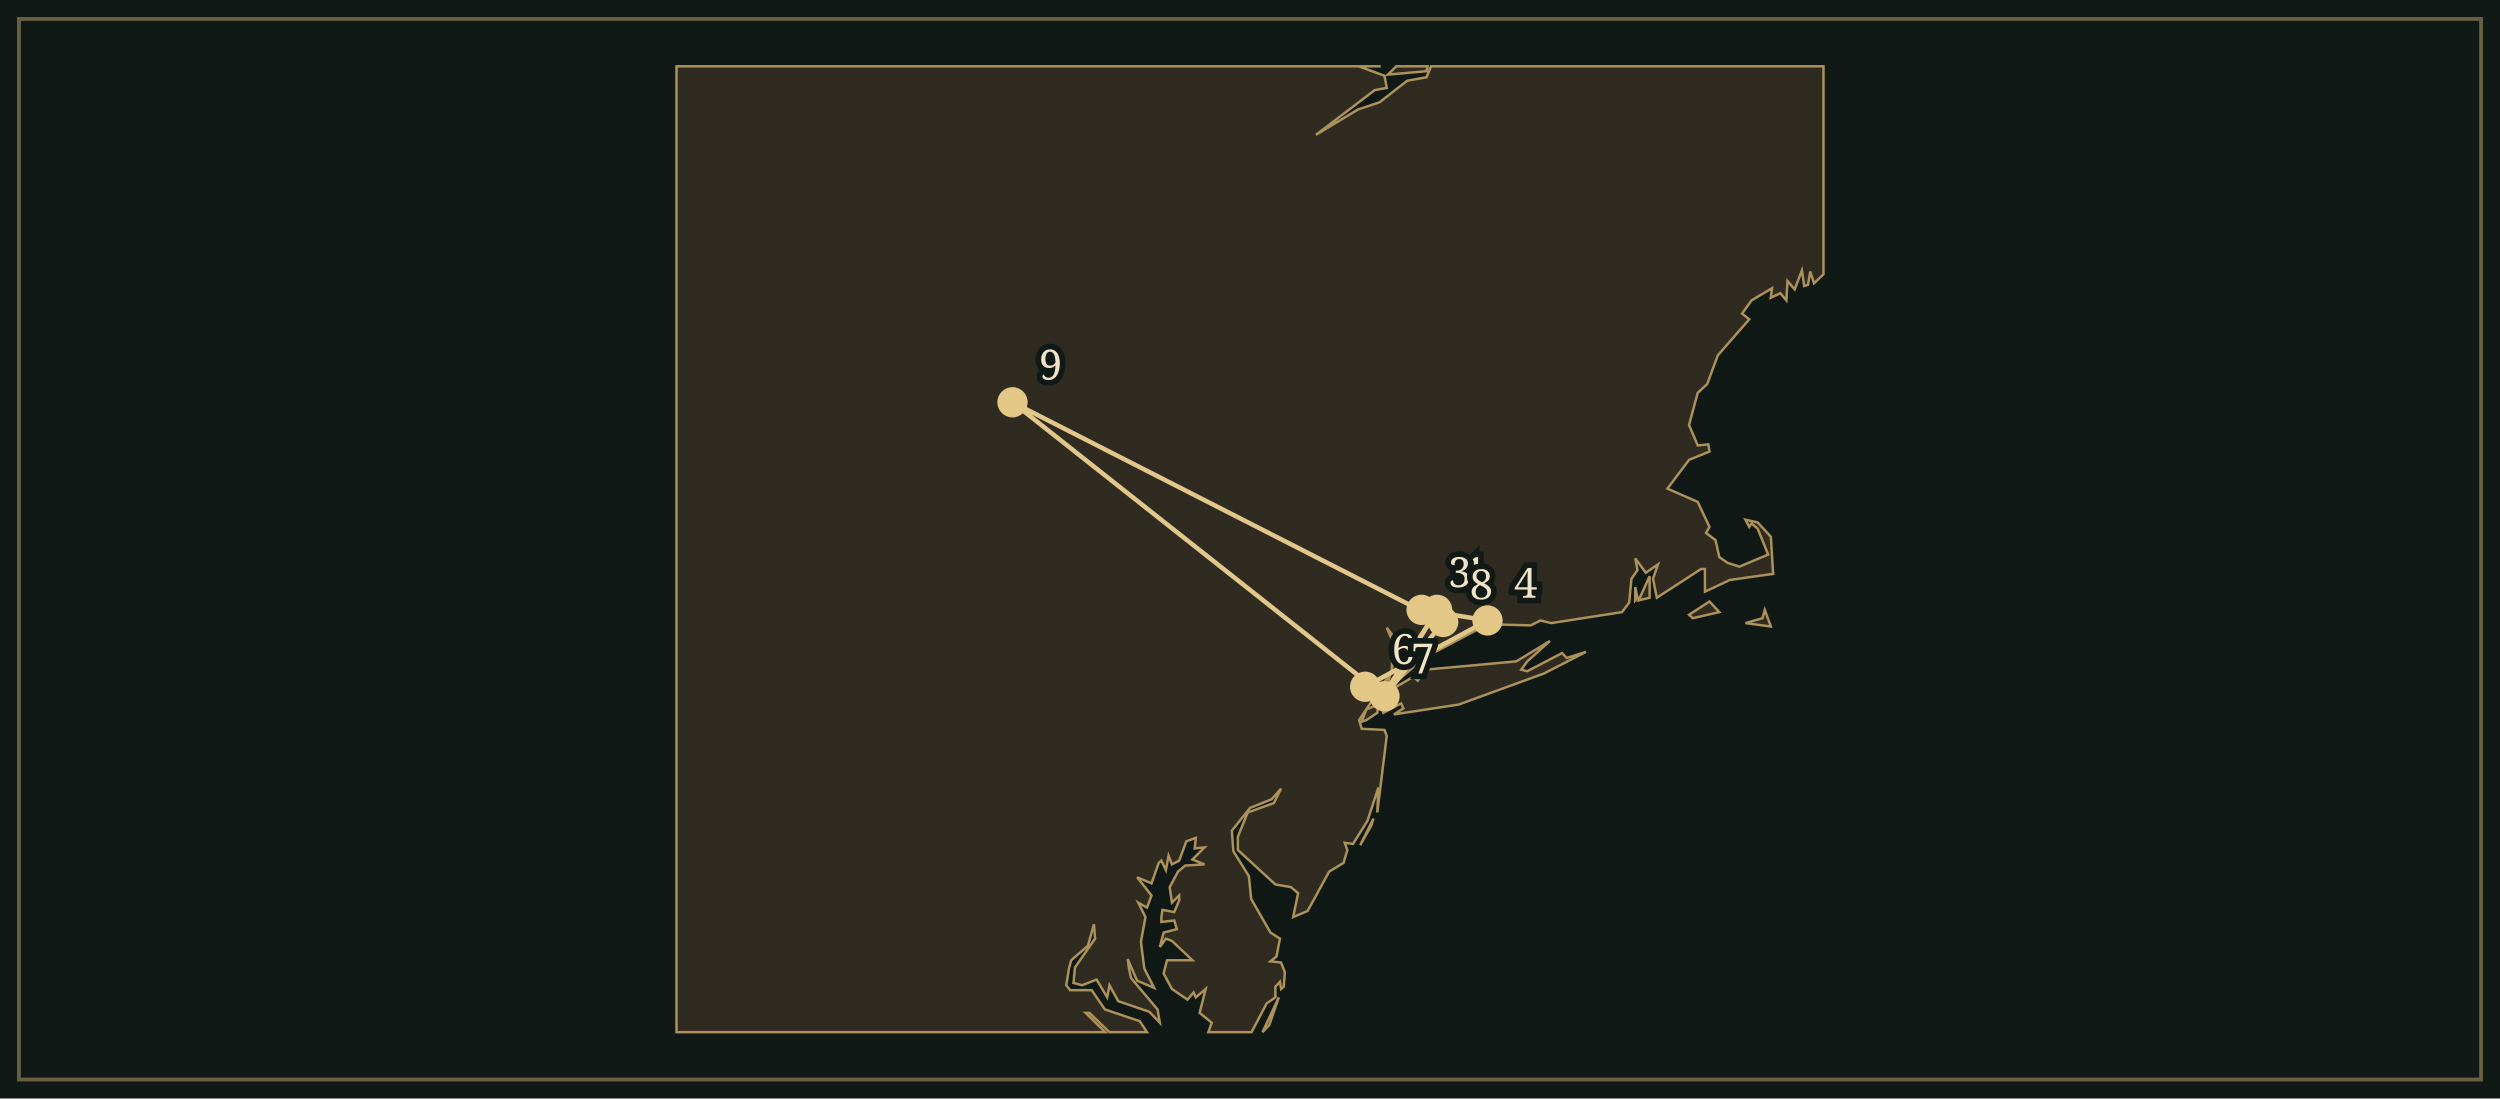
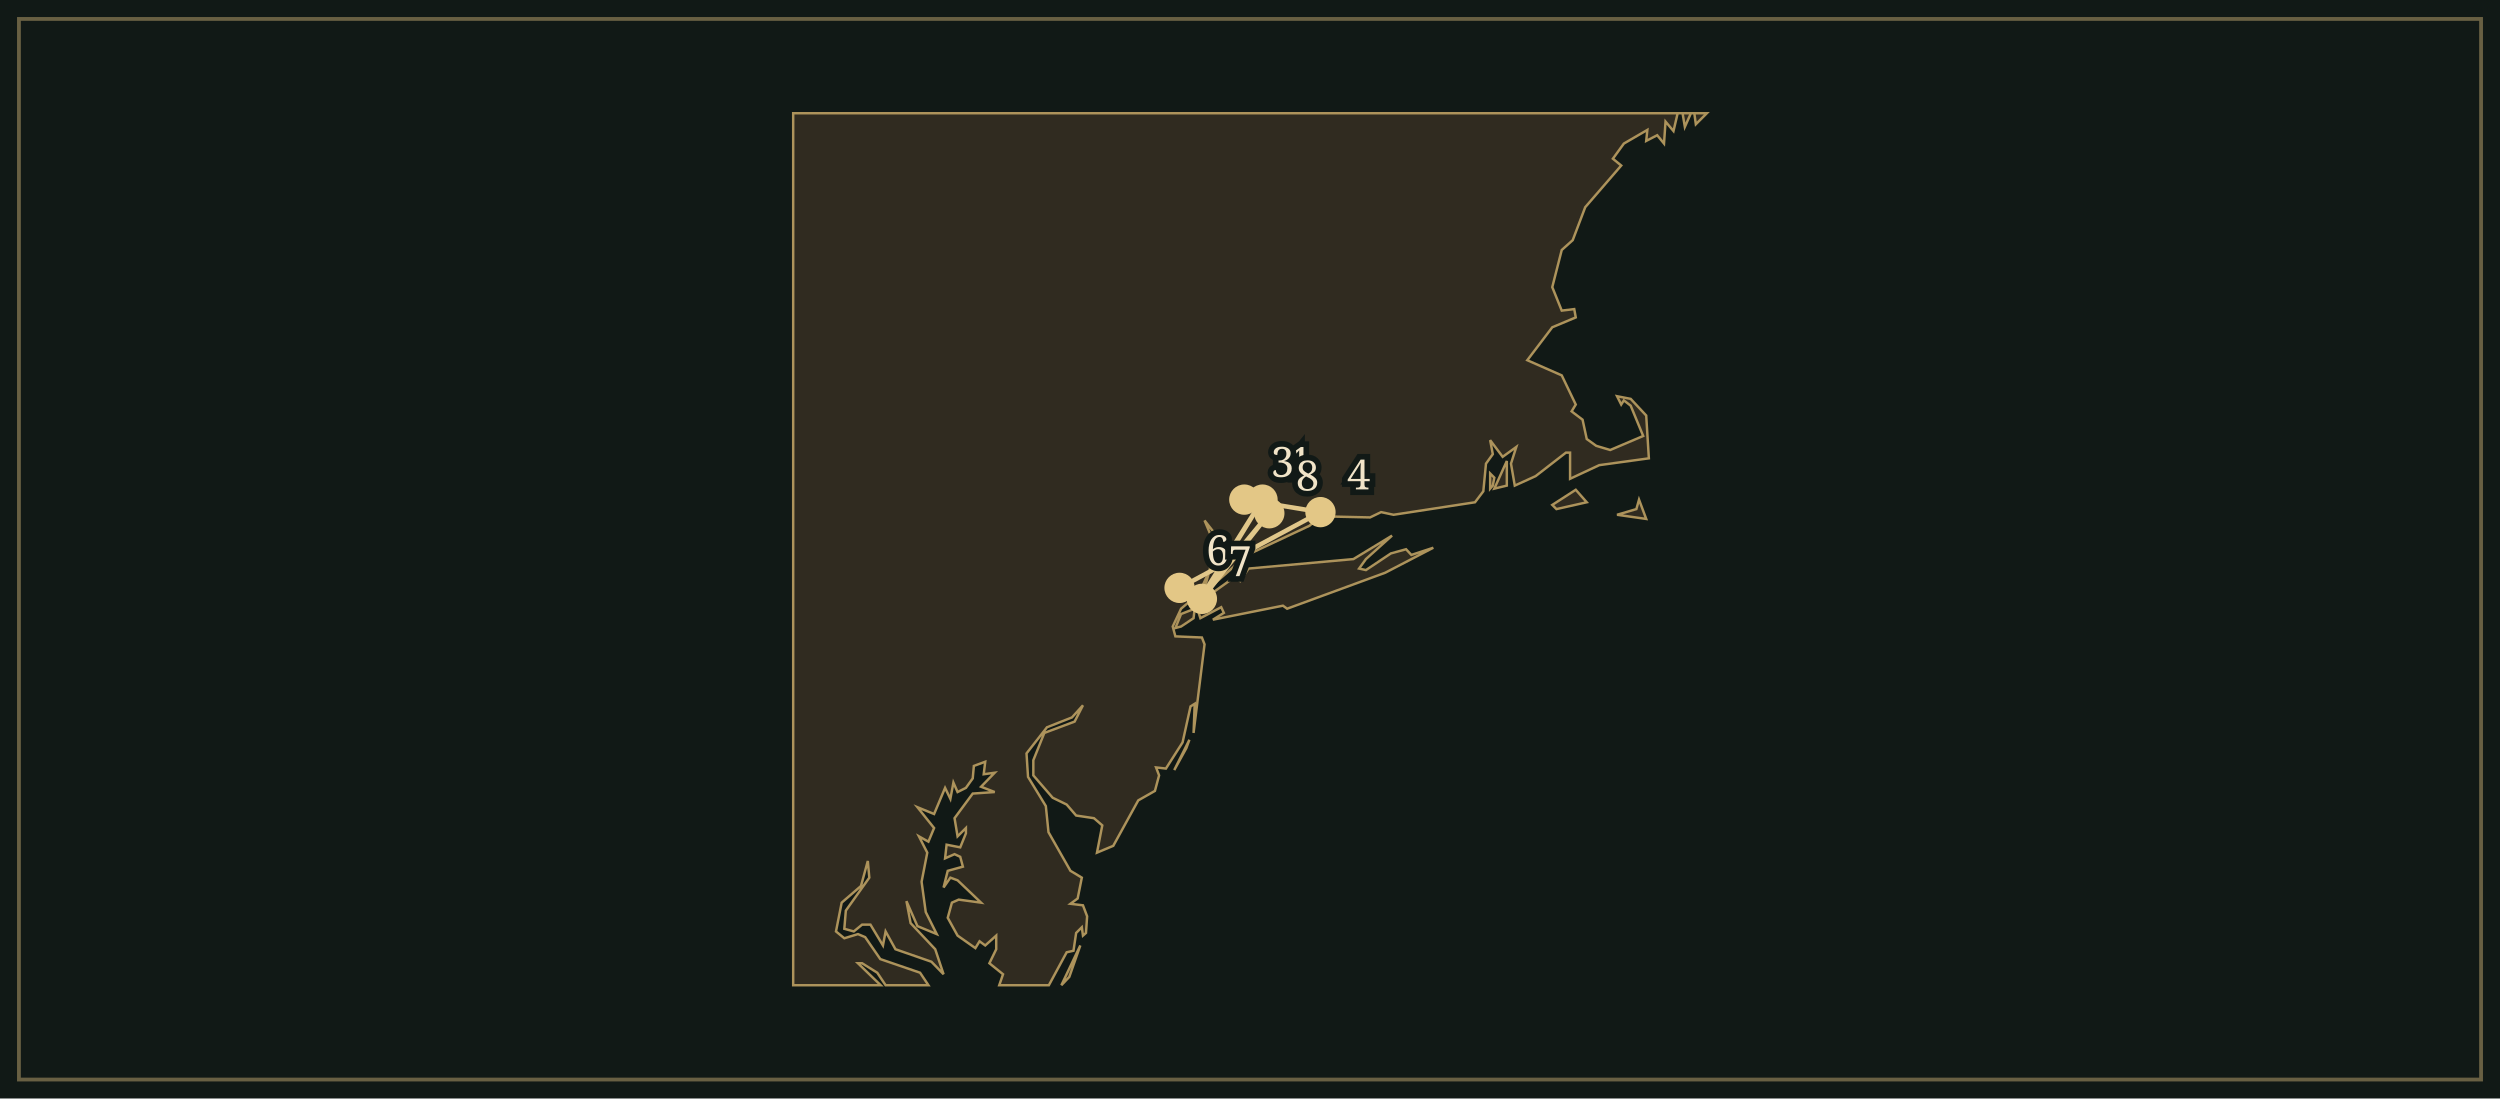
<svg xmlns="http://www.w3.org/2000/svg" viewBox="0 0 660 290" role="img" aria-label="Places in the life of Charles Ives">
  <rect width="660" height="290" fill="#111916" />
-   <path d="M403.2,174.6L401.6,176.8L403.2,177.2L412.4,172.4L413.6,173.7L418.7,172.1L407.6,177.8L385.1,186L368,188.6L370.5,187L369.9,185.7L365.2,188.2L364.5,186.3L368.6,181.3L373.1,178.7L374.3,179.7L376.2,176.8L400.3,174.6L409.2,169.2L403.2,174.6ZM376.6,18.8L366.4,19.7L368.6,17.5L376.9,17.5L376.6,18.8ZM432.3,157.8L431.7,158.5L431.7,155L432.3,157.8ZM362,218L359.1,223.1L362.6,216.1L362,218ZM360.7,190.1L359.5,190.5L360.7,187.3L363.9,186L363.6,188.2L360.7,190.1ZM453.9,161.6L446.9,163.2L445.9,162.3L451.3,158.8L453.9,161.6ZM435.5,157.8L432.6,158.5L435.5,152.1L435.5,157.8ZM467.5,165.4L460.8,164.5L465.3,163.2L465.9,161L467.5,165.4ZM333.3,272.5L337.6,263.3L335.1,270.6L333.3,272.5ZM178.6,272.5L178.6,17.5L364.5,17.5L358.7,17.5L365.5,20L366.1,23.2L362.9,23.8L347.4,35.6L358.5,28.9L364.2,27L371.5,21.3L376.6,20.4L377.8,17.5L481.4,17.5L481.4,72.4L478.9,74.8L477.9,71.7L477.3,75.2L476.3,75.5L475.7,71.4L473.8,76.4L471.9,74.2L471.6,79.3L470,77.4L467.5,78.6L467.8,76.1L462.4,79.3L459.9,82.8L461.8,84.3L453.5,93.8L450.7,101.4L448.2,103.7L445.9,112.2L448.2,117.6L451,117.3L451.3,119.2L445.9,121.4L440.2,129L448.2,132.5L451.3,139.1L450.4,140.7L452.9,142.6L453.9,147.1L456.1,148.6L459.2,149.6L466.8,146.4L464,139.5L462.4,138.2L461.8,139.1L460.8,137.2L464,137.9L467.5,141.7L468.1,151.5L456.7,153.1L450.1,156.2L450.1,150.2L449.1,150.2L437.4,157.8L436.4,152.8L437.7,149L434.5,151.2L431.7,147.4L432.3,150.5L430.7,152.8L430.1,159.1L428.2,161.6L409.5,164.5L406.7,163.8L404.1,165.1L392.7,164.8L375.9,173.7L365.8,182.5L368.6,172.4L368.3,168.6L366.1,165.7L367.7,169.5L367.4,177.2L358.8,190.1L359.5,192.4L365.5,192.7L366.1,194.3L363.6,214.5L363.9,207.9L361,216.7L357.2,222.8L355,222.5L355.7,224.4L354.7,227.8L350.9,230.1L345.2,240.5L341.4,242.1L342.7,235.8L340.8,234.2L336.7,233.5L326.8,224.4L326.8,220.9L329.4,214.5L336.3,212L338.2,208.2L335.7,211L330,213.3L325.2,219.3L325.6,224.7L329.7,231.3L330.3,237.3L335.4,246.2L337.9,247.8L337,252.5L335.4,253.8L338.2,254.1L339.2,256.7L338.9,260.5L338.2,261.1L337.9,259.2L336.7,260.5L336.7,263.3L334.4,264.9L330.4,272.5L319,272.5L319.9,270L316.7,267.4L318.3,261.1L315.7,263.3L315.1,262L313.5,263.9L309.4,261.1L307.2,257L308.1,253.5L314.8,253.5L309.4,248.4L307.8,247.8L306.2,250L307.2,246.2L310.7,245.3L310,243L306.6,243.4L306.6,242.1L306.9,240.2L310,240.8L311.3,237.7L311.3,236.4L309.4,238.3L308.8,234.2L311,230.1L312.9,228.5L318,228.2L314.8,226.9L318,223.7L315.4,224L315.7,221.2L313.2,222.1L311.3,227.2L309.4,228.2L308.5,225.9L307.8,229.7L306.6,227.2L305.9,227.8L304,233.2L300.2,231.6L304,236.4L302.8,239.6L300.5,238.3L302.4,242.1L301.2,248.7L302.1,255.7L304.7,260.8L300.2,258.9L297.7,253.2L298,255.4L298.6,258.2L305.6,266.5L306.2,270L303.4,267.1L295.2,264.3L292.9,260.1L292.3,263.3L289.5,258.6L285.7,260.1L283.4,259.5L283.8,255.4L289.1,247.8L288.8,244L287.2,249.7L282.8,253.5L282.2,255.7L281.5,260.1L282.5,261.4L288.2,261.4L291.7,266.5L300.9,269.6L302.8,272.5L292.9,272.5L287.6,267.4L286.6,267.4L291.8,272.5L178.6,272.5Z" fill="#302b20" stroke="#ad935b" stroke-width=".65" />
-   <path d="M379.4,161L379.4,161L375.3,161L392.7,163.8L392.7,163.8L360.4,181.3L365.5,183.8L381,164.2L267.3,106.2L365.5,183.8L366.1,182.2L379.4,161L365.5,183.8L366.1,182.2" fill="none" stroke="#e1c78a" stroke-width="1.2" />
-   <circle cx="379.4" cy="161" r="4" fill="#e3c786" />
-   <text x="386.4" y="155" fill="#f1e4c8" stroke="#111916" stroke-width="3" paint-order="stroke" font-family="Georgia,serif" font-size="11">1</text>
-   <circle cx="375.3" cy="161" r="4" fill="#e3c786" />
-   <text x="382.3" y="155" fill="#f1e4c8" stroke="#111916" stroke-width="3" paint-order="stroke" font-family="Georgia,serif" font-size="11">3</text>
-   <circle cx="392.7" cy="163.8" r="4" fill="#e3c786" />
-   <text x="399.7" y="157.8" fill="#f1e4c8" stroke="#111916" stroke-width="3" paint-order="stroke" font-family="Georgia,serif" font-size="11">4</text>
-   <circle cx="360.4" cy="181.3" r="4" fill="#e3c786" />
-   <text x="367.4" y="175.3" fill="#f1e4c8" stroke="#111916" stroke-width="3" paint-order="stroke" font-family="Georgia,serif" font-size="11">6</text>
-   <circle cx="365.5" cy="183.8" r="4" fill="#e3c786" />
-   <text x="372.5" y="177.8" fill="#f1e4c8" stroke="#111916" stroke-width="3" paint-order="stroke" font-family="Georgia,serif" font-size="11">7</text>
-   <circle cx="381" cy="164.2" r="4" fill="#e3c786" />
-   <text x="388" y="158.2" fill="#f1e4c8" stroke="#111916" stroke-width="3" paint-order="stroke" font-family="Georgia,serif" font-size="11">8</text>
-   <circle cx="267.3" cy="106.2" r="4" fill="#e3c786" />
-   <text x="274.3" y="100.2" fill="#f1e4c8" stroke="#111916" stroke-width="3" paint-order="stroke" font-family="Georgia,serif" font-size="11">9</text>
+   <path d="M360.6,147.6L358.8,150.1L360.6,150.5L367.2,146.1L371.2,145L372.6,146.5L378.4,144.6L365.7,151.2L339.8,160.7L338.7,159.9L320.2,163.6L323.1,161.8L322.4,160.3L316.9,163.2L316.2,161L318.3,157.8L326,152.3L327.4,153.4L329.6,150.1L357.3,147.6L367.5,141.4L360.6,147.6ZM394.1,128.2L393.4,129L393.4,125L394.5,126.1L394.1,128.2ZM313.2,197.5L310,203.3L314,195.3L313.2,197.5ZM311.8,165.4L310.3,165.8L311.8,162.1L315.4,160.7L315.1,163.2L311.8,165.4ZM418.9,132.6L410.9,134.4L409.8,133.3L416,129.3L418.9,132.6ZM397.8,128.2L394.5,129L397.8,121.7L397.8,128.2ZM434.6,137L426.9,135.9L432,134.4L432.7,131.9L434.6,137ZM280.2,260.1L285.2,249.6L282.3,257.9L280.2,260.1ZM209.4,260.1L209.4,29.9L450.6,29.9L447.7,32.8L447.3,29.9L446.4,29.9L444.8,33.5L444.2,29.9L442.9,29.9L441.8,34.6L439.7,32.1L439.3,37.9L437.5,35.7L434.6,37.2L434.9,34.3L428.7,37.9L425.8,41.9L428,43.7L418.5,54.7L415.2,63.4L412.3,66L409.8,75.8L412.3,82L415.6,81.6L416,83.8L409.8,86.4L403.2,95.1L412.3,99.1L416,106.8L414.9,108.6L417.8,110.8L418.9,115.9L421.4,117.7L425.1,118.8L433.8,115.1L430.5,107.1L428.7,105.7L428,106.8L426.9,104.6L430.5,105.3L434.6,109.7L435.3,121L422.2,122.8L414.5,126.4L414.5,119.5L413.4,119.5L405.4,125.7L399.9,128.2L398.9,122.4L400.3,118L396.7,120.6L393.4,116.2L394.1,119.9L392.3,122.4L391.6,129.7L389.4,132.6L367.9,135.9L364.6,135.2L361.7,136.6L348.6,136.3L345.7,138.8L329.3,146.5L317.6,156.7L320.9,145L320.5,140.6L318,137.4L319.8,141.7L319.4,150.5L316.5,156.7L311.8,160.7L309.6,165.4L310.3,168L317.3,168.3L318,170.1L315.1,193.5L315.4,185.8L314.3,186.5L312.2,196L307.8,202.9L305.2,202.6L306,204.7L304.9,208.8L300.5,211.3L293.9,223.3L289.6,225.1L291,217.9L288.8,216L284.1,215.3L281.6,212.4L277.9,210.6L272.8,204.7L272.8,200.7L275.7,193.5L283.7,190.5L285.9,186.2L283,189.4L276.4,192L271,198.9L271.4,205.1L276.1,212.8L276.8,219.7L282.6,229.9L285.6,231.7L284.5,237.2L282.6,238.6L285.9,239L287,241.9L286.7,246.3L285.9,247L285.6,244.8L284.1,246.3L283.4,251L281.6,251.4L276.9,260.1L263.8,260.1L264.8,257.2L261.2,254.3L263,250.6L263,247L260.1,249.6L258.6,248.5L257.5,250.3L252.8,247L250.2,242.3L251.3,238.3L253.1,237.5L259,238.3L252.8,232.4L250.9,231.7L249.1,234.3L250.2,229.9L254.2,228.8L253.5,226.2L252,225.5L249.5,226.6L249.9,223L253.5,223.7L255,220L255,218.6L252.8,220.8L252,216L256.8,209.5L262.6,209.1L259,207.7L262.6,204L259.7,204.4L260.1,201.1L257.1,202.2L256.8,205.5L255,208L252.8,209.1L251.7,206.6L250.9,210.9L249.5,208L246.6,214.9L242.2,213.1L246.6,218.6L245.1,222.2L242.6,220.8L244.8,225.1L243.3,232.8L244.4,240.8L247.3,246.6L242.2,244.5L239.3,237.9L240.4,243.7L246.9,250.6L249.1,257.2L245.9,253.9L236.4,250.6L233.8,245.9L233.1,249.6L229.8,244.1L227.6,244.1L225.4,245.9L222.9,245.2L223.3,240.4L229.5,231.7L229.1,227.3L227.3,233.9L222.2,238.3L220.7,245.9L222.9,247.7L226.5,246.6L228.4,247.4L232.4,253.2L242.9,256.8L245.1,260.1L233.8,260.1L231.6,256.8L227.6,254.3L226.5,254.3L232.5,260.1L209.4,260.1Z" fill="#302b20" stroke="#ad935b" stroke-width=".65" />
+   <path d="M333.3,131.9L333.3,131.9L328.5,131.9L348.6,135.2L348.6,135.2L311.4,155.2L317.3,158.1L335.1,135.5L317.6,156.7L317.3,158.1L318,156.3L333.3,131.9L317.3,158.1L318,156.3" fill="none" stroke="#e1c78a" stroke-width="1.2" />
+   <circle cx="333.3" cy="131.9" r="4" fill="#e3c786" />
+   <text x="340.3" y="125.9" fill="#f1e4c8" stroke="#111916" stroke-width="3" paint-order="stroke" font-family="Georgia,serif" font-size="11">1</text>
+   <circle cx="328.5" cy="131.9" r="4" fill="#e3c786" />
+   <text x="335.5" y="125.9" fill="#f1e4c8" stroke="#111916" stroke-width="3" paint-order="stroke" font-family="Georgia,serif" font-size="11">3</text>
+   <circle cx="348.6" cy="135.2" r="4" fill="#e3c786" />
+   <text x="355.6" y="129.2" fill="#f1e4c8" stroke="#111916" stroke-width="3" paint-order="stroke" font-family="Georgia,serif" font-size="11">4</text>
+   <circle cx="311.4" cy="155.2" r="4" fill="#e3c786" />
+   <text x="318.4" y="149.2" fill="#f1e4c8" stroke="#111916" stroke-width="3" paint-order="stroke" font-family="Georgia,serif" font-size="11">6</text>
+   <circle cx="317.3" cy="158.1" r="4" fill="#e3c786" />
+   <text x="324.3" y="152.1" fill="#f1e4c8" stroke="#111916" stroke-width="3" paint-order="stroke" font-family="Georgia,serif" font-size="11">7</text>
+   <circle cx="335.1" cy="135.5" r="4" fill="#e3c786" />
+   <text x="342.1" y="129.5" fill="#f1e4c8" stroke="#111916" stroke-width="3" paint-order="stroke" font-family="Georgia,serif" font-size="11">8</text>
  <rect x="5" y="5" width="650" height="280" fill="none" stroke="#c3a970" stroke-opacity=".5" />
</svg>
